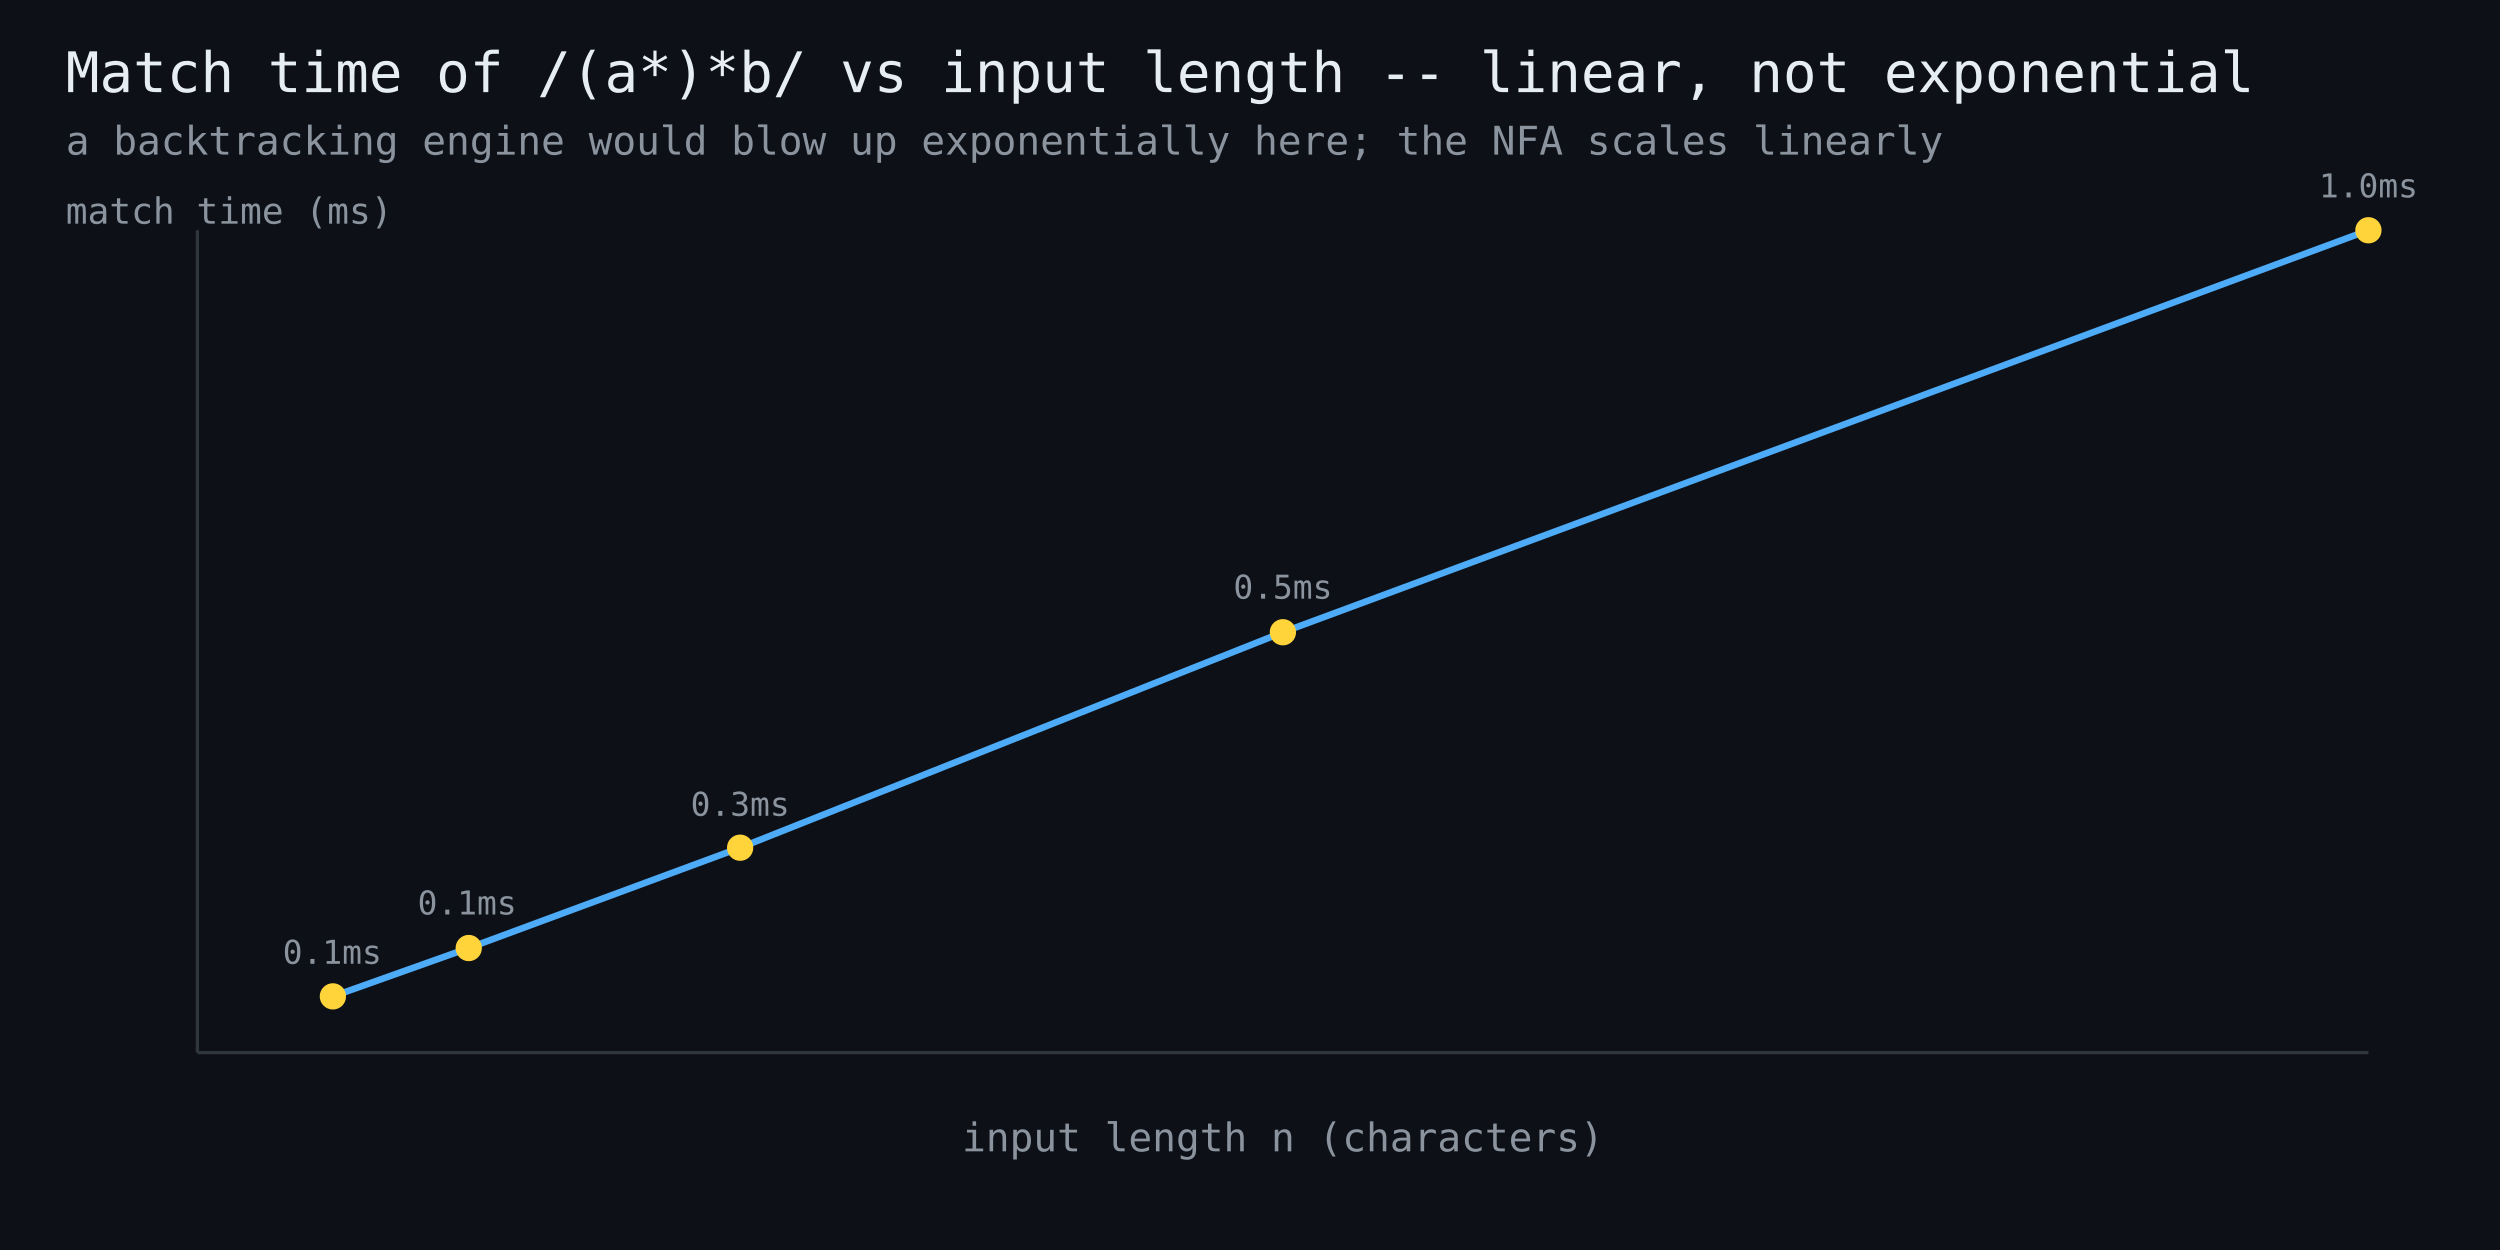
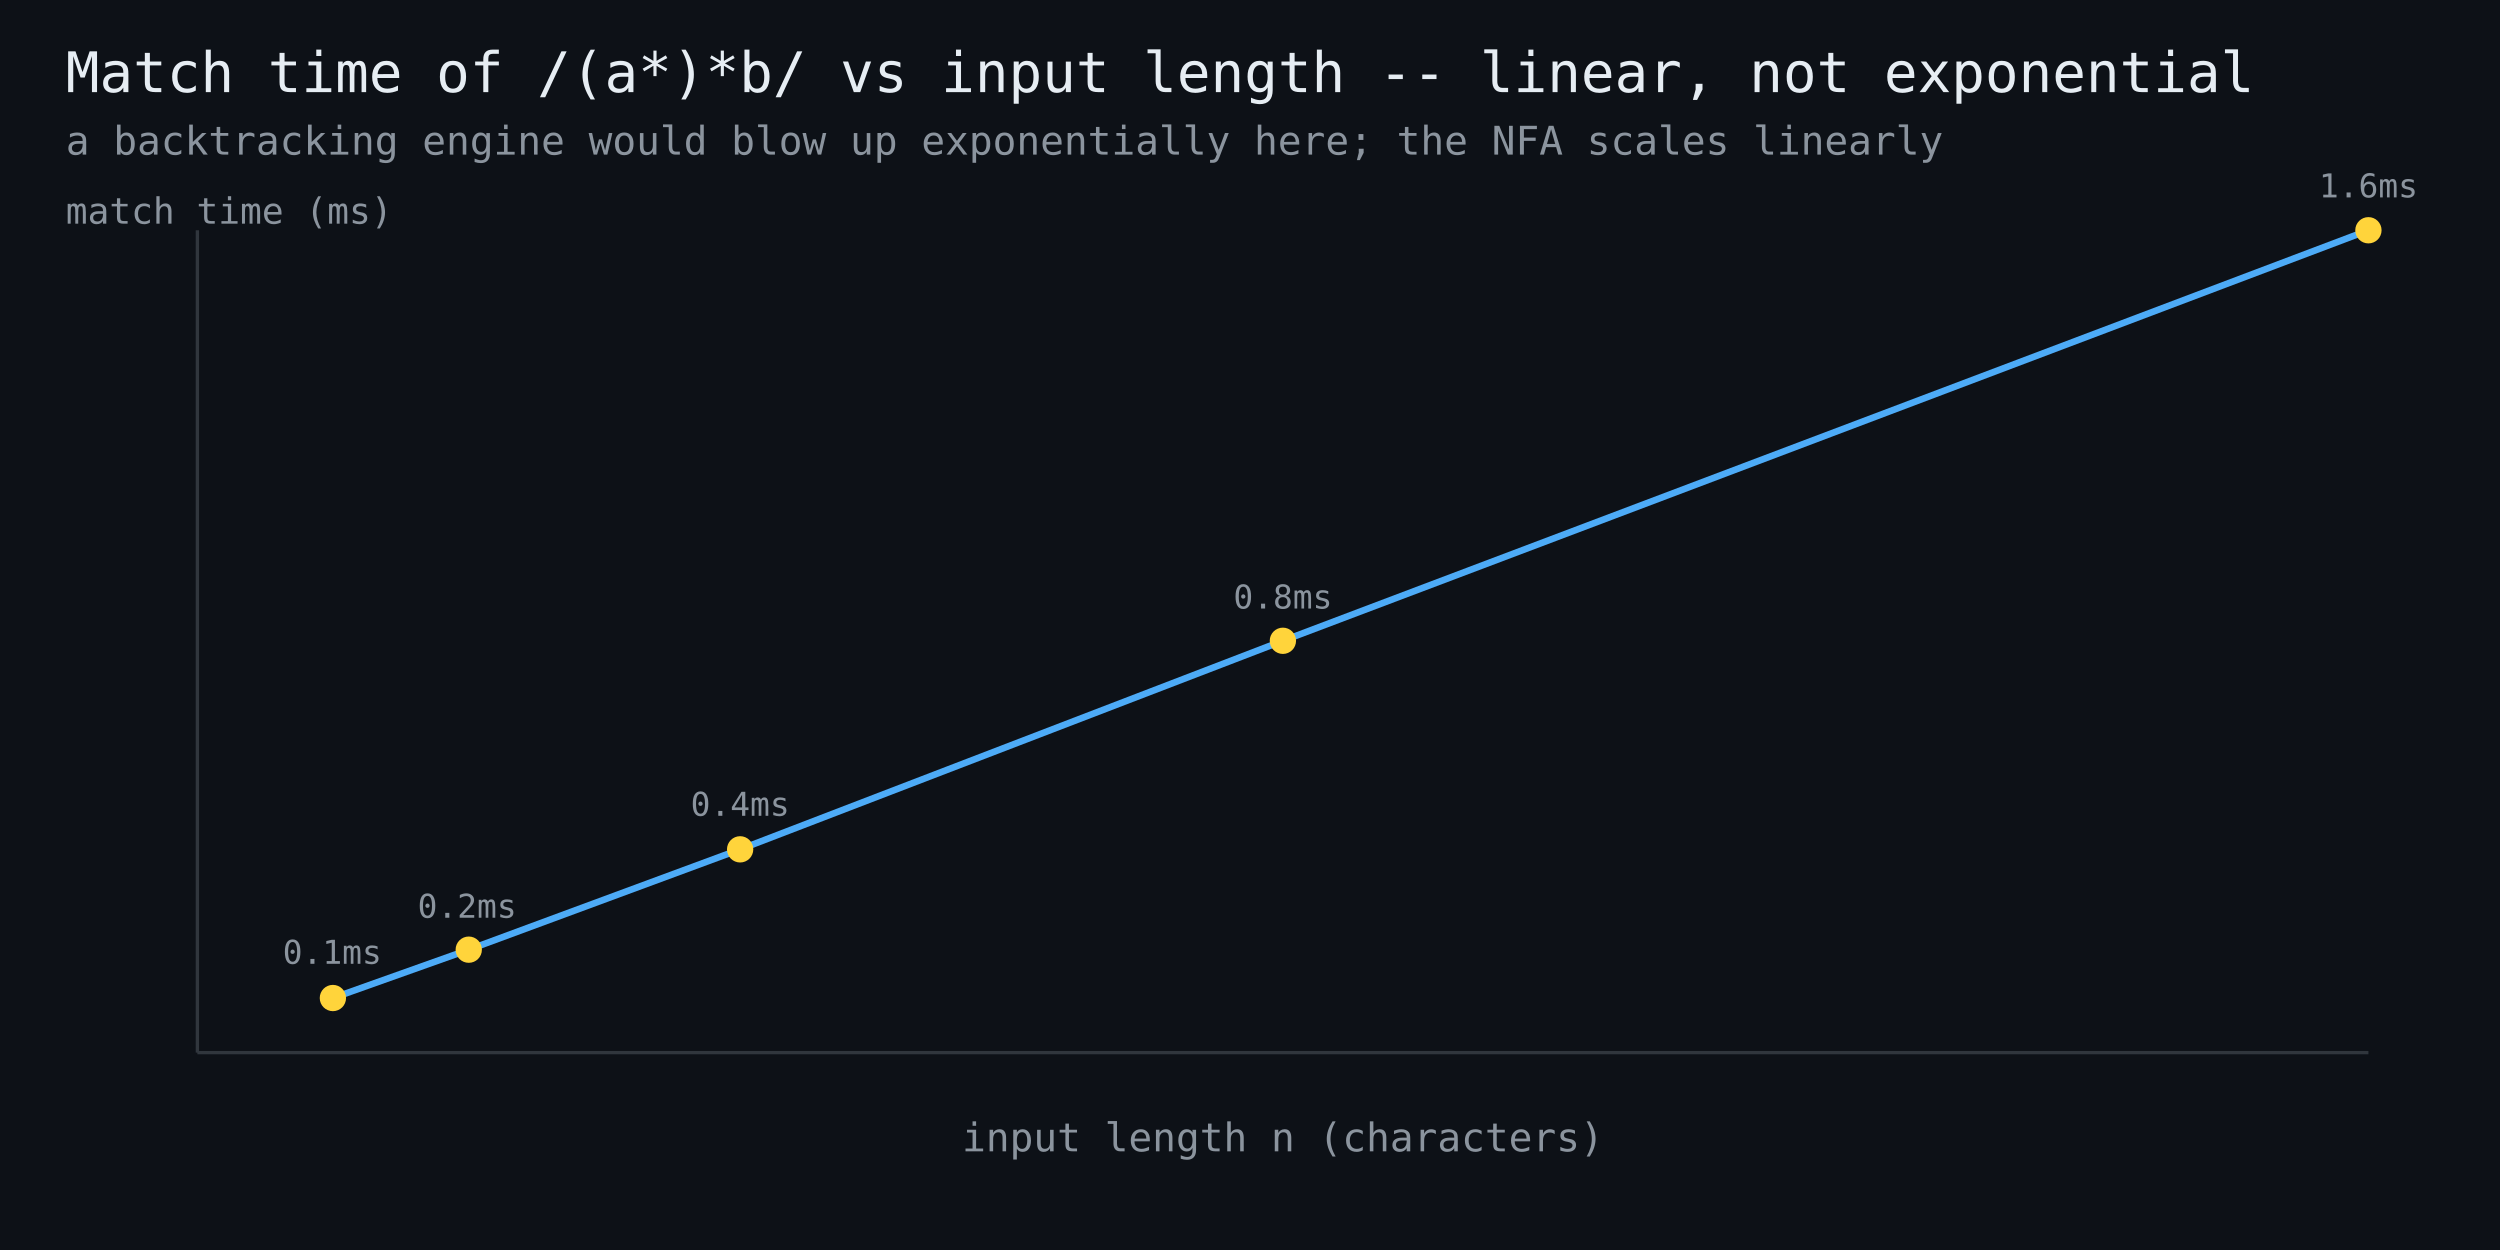
<svg xmlns="http://www.w3.org/2000/svg" width="760" height="380" viewBox="0 0 760 380" font-family="monospace">
  <rect width="760" height="380" fill="#0d1117" />
  <text x="20" y="28" fill="#e6edf3" font-size="17">Match time of /(a*)*b/ vs input length -- linear, not exponential</text>
  <text x="20" y="47" fill="#8b949e" font-size="12">a backtracking engine would blow up exponentially here; the NFA scales linearly</text>
  <line x1="60" y1="320" x2="720" y2="320" stroke="#30363d" stroke-width="1" />
  <line x1="60" y1="320" x2="60" y2="70" stroke="#30363d" stroke-width="1" />
-   <polyline points="101.2,302.9 142.5,288.2 225.0,257.7 390.0,192.2 720.0,70.0" fill="none" stroke="#4dabf7" stroke-width="2" />
-   <circle cx="101.2" cy="302.9" r="4" fill="#ffd43b" />
+   <polyline points="101.2,303.4 142.5,288.7 225.0,258.2 390.0,194.8 720.0,70.0" fill="none" stroke="#4dabf7" stroke-width="2" />
+   <circle cx="101.2" cy="303.4" r="4" fill="#ffd43b" />
  <text x="101" y="293" fill="#8b949e" font-size="10" text-anchor="middle">0.1ms</text>
-   <circle cx="142.5" cy="288.2" r="4" fill="#ffd43b" />
-   <text x="142" y="278" fill="#8b949e" font-size="10" text-anchor="middle">0.1ms</text>
-   <circle cx="225.0" cy="257.7" r="4" fill="#ffd43b" />
-   <text x="225" y="248" fill="#8b949e" font-size="10" text-anchor="middle">0.3ms</text>
-   <circle cx="390.0" cy="192.2" r="4" fill="#ffd43b" />
-   <text x="390" y="182" fill="#8b949e" font-size="10" text-anchor="middle">0.5ms</text>
+   <circle cx="142.5" cy="288.7" r="4" fill="#ffd43b" />
+   <text x="142" y="279" fill="#8b949e" font-size="10" text-anchor="middle">0.2ms</text>
+   <circle cx="225.0" cy="258.2" r="4" fill="#ffd43b" />
+   <text x="225" y="248" fill="#8b949e" font-size="10" text-anchor="middle">0.4ms</text>
+   <circle cx="390.0" cy="194.8" r="4" fill="#ffd43b" />
+   <text x="390" y="185" fill="#8b949e" font-size="10" text-anchor="middle">0.8ms</text>
  <circle cx="720.0" cy="70.0" r="4" fill="#ffd43b" />
-   <text x="720" y="60" fill="#8b949e" font-size="10" text-anchor="middle">1.0ms</text>
+   <text x="720" y="60" fill="#8b949e" font-size="10" text-anchor="middle">1.6ms</text>
  <text x="390" y="350" fill="#8b949e" font-size="12" text-anchor="middle">input length n (characters)</text>
  <text x="20" y="68" fill="#8b949e" font-size="11">match time (ms)</text>
</svg>
